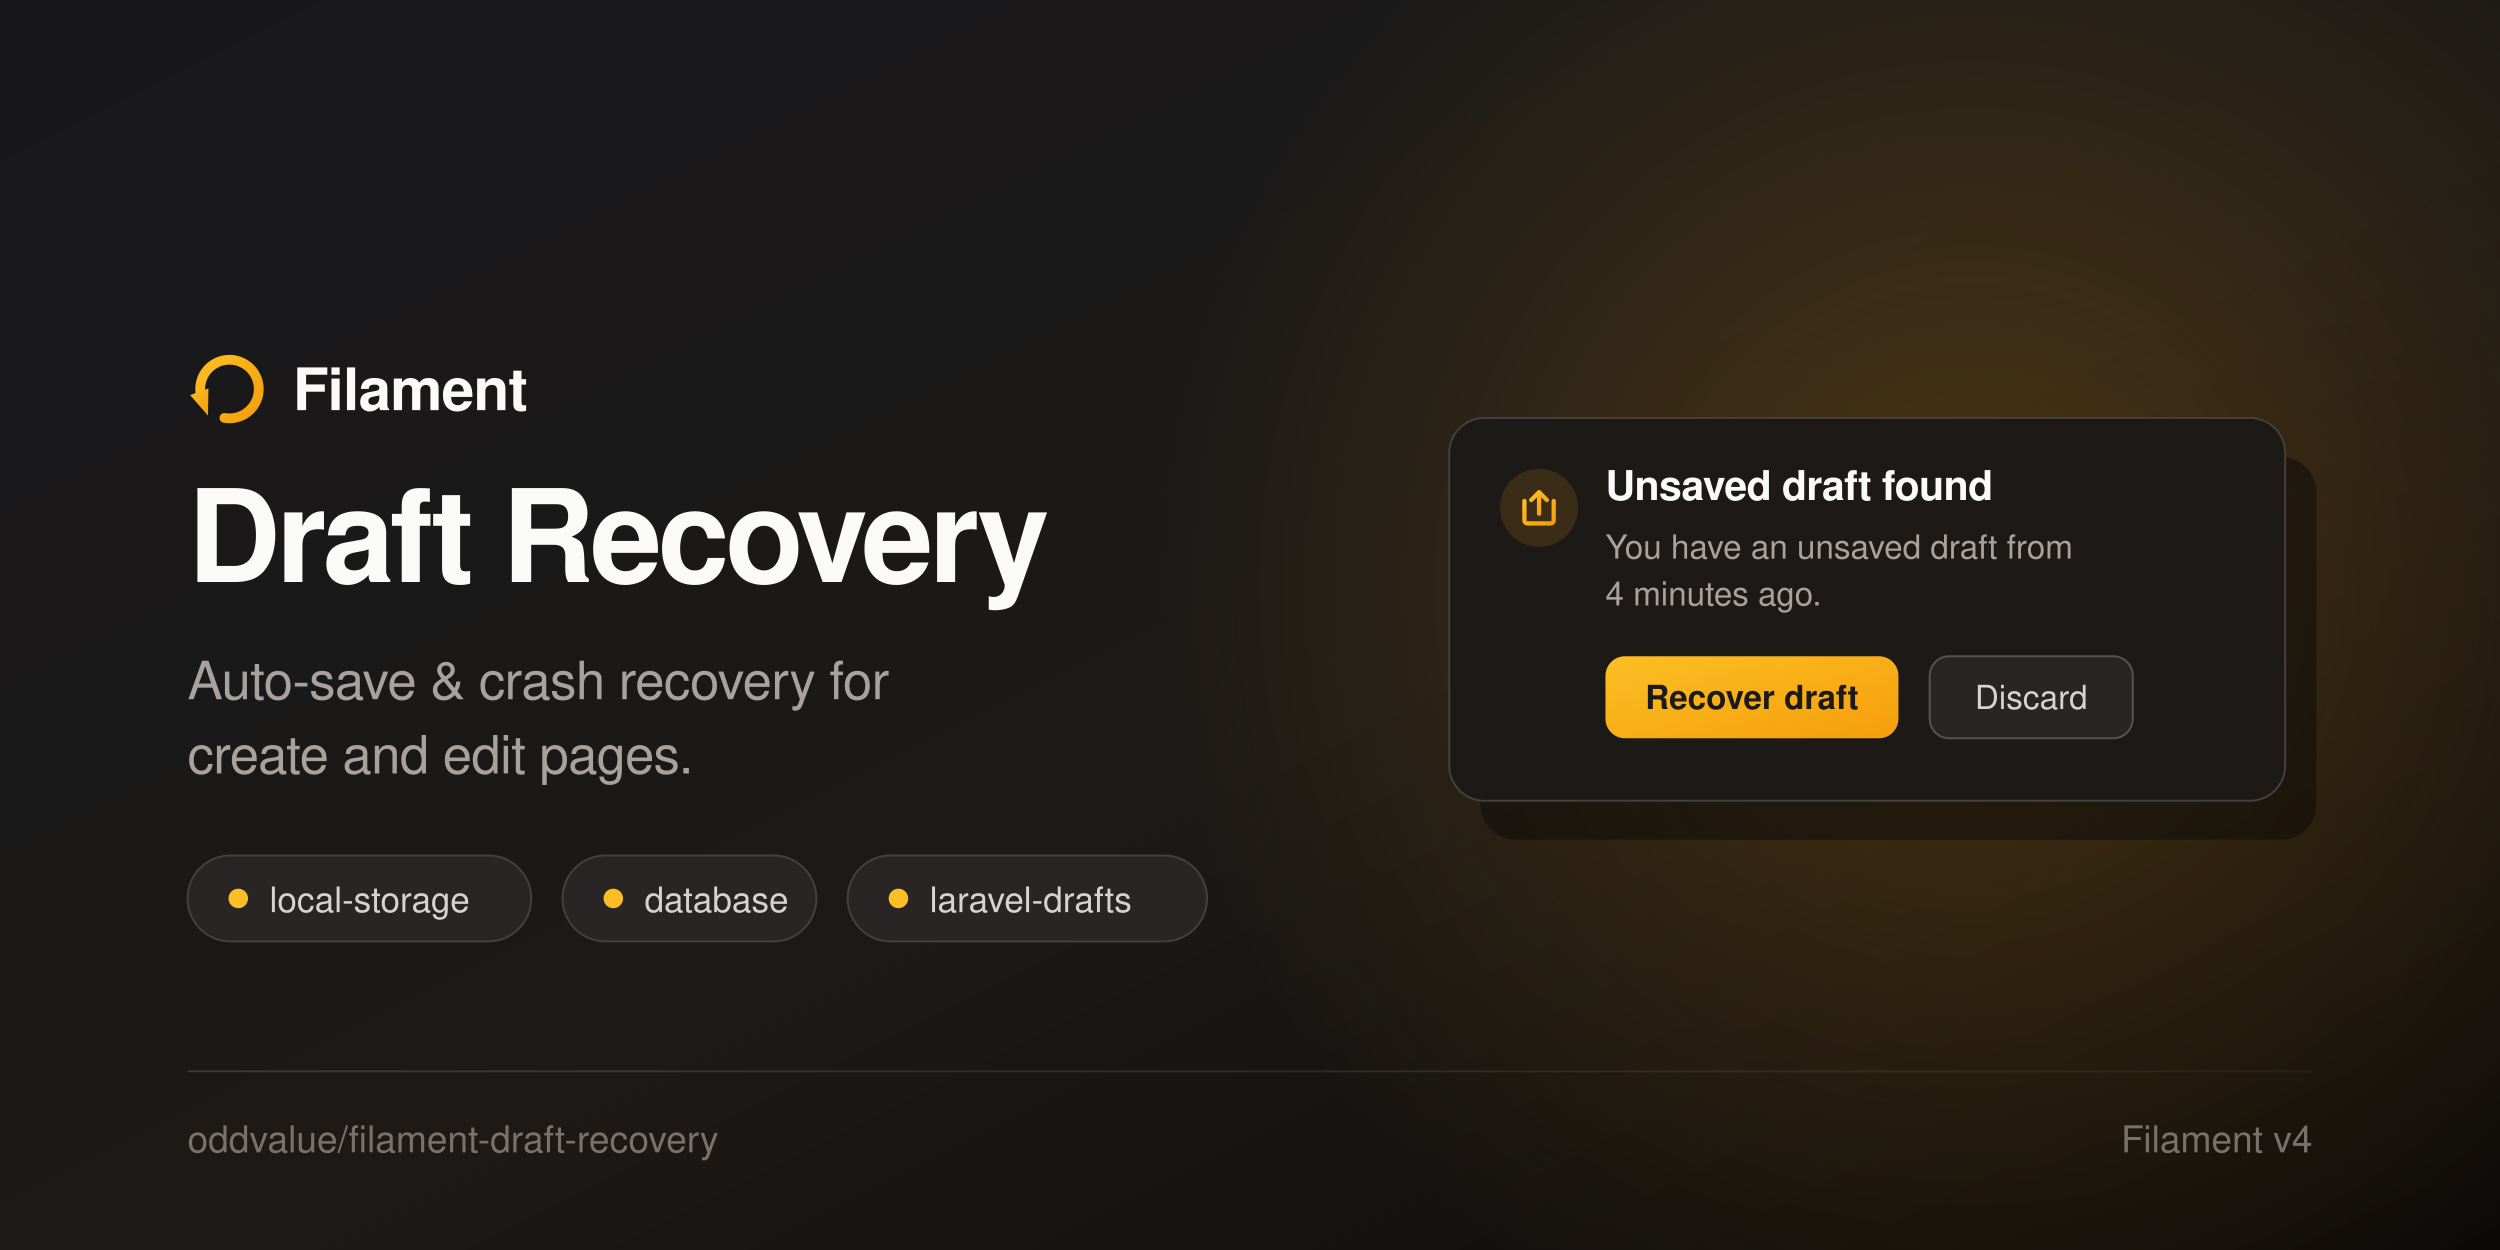
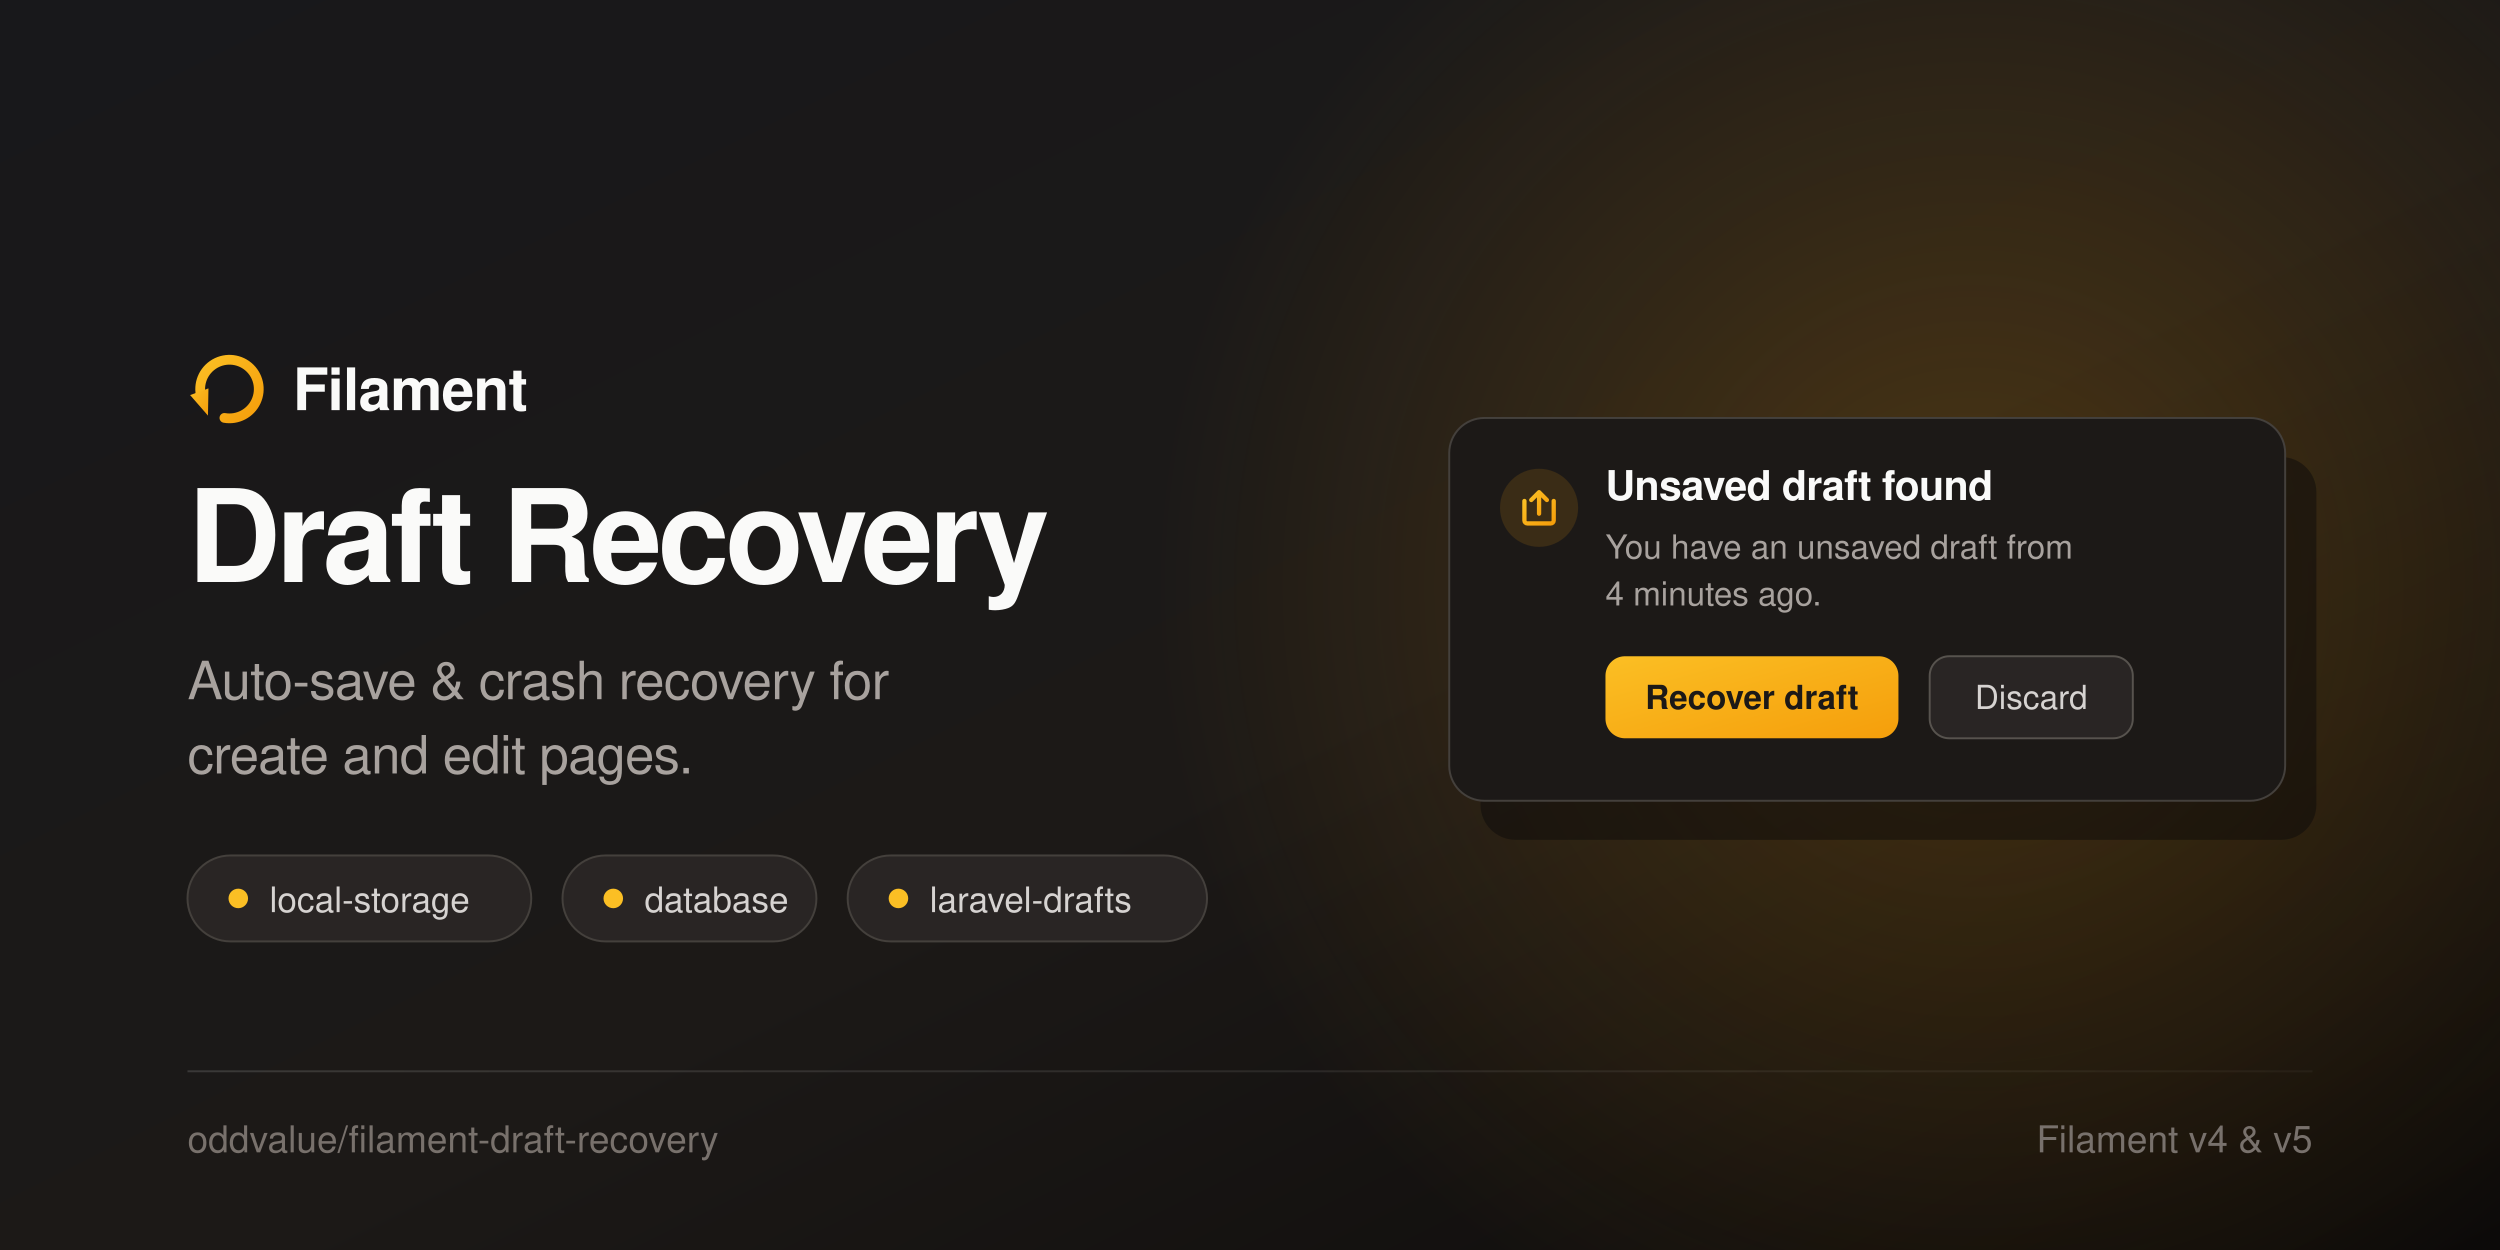
<svg xmlns="http://www.w3.org/2000/svg" width="1280" height="640" viewBox="0 0 1280 640" font-family="ui-sans-serif, system-ui, -apple-system, 'Segoe UI', Helvetica, Arial, sans-serif">
  <defs>
    <linearGradient id="bg" x1="0" y1="0" x2="1" y2="1">
      <stop offset="0" stop-color="#18181b" />
      <stop offset="0.55" stop-color="#1c1917" />
      <stop offset="1" stop-color="#0c0a09" />
    </linearGradient>
    <linearGradient id="amber" x1="0" y1="0" x2="1" y2="1">
      <stop offset="0" stop-color="#fbbf24" />
      <stop offset="1" stop-color="#f59e0b" />
    </linearGradient>
    <radialGradient id="glow" cx="0.5" cy="0.5" r="0.5">
      <stop offset="0" stop-color="#f59e0b" stop-opacity="0.22" />
      <stop offset="1" stop-color="#f59e0b" stop-opacity="0" />
    </radialGradient>
    <linearGradient id="fade" x1="0" y1="0" x2="1" y2="0">
      <stop offset="0" stop-color="#fafaf9" stop-opacity="0.14" />
      <stop offset="1" stop-color="#fafaf9" stop-opacity="0.04" />
    </linearGradient>
  </defs>
  <rect width="1280" height="640" fill="url(#bg)" />
  <circle cx="1010" cy="300" r="420" fill="url(#glow)" />
  <g transform="translate(96, 176)">
    <g transform="translate(-2.5, -0.8)">
      <path d="M 21.40 38.77 A 15 15 0 1 0 9.90 29.13" fill="none" stroke="url(#amber)" stroke-width="5" stroke-linecap="round" />
      <path d="M 12.98 37.59 L 3.83 27.08 L 13.23 23.66 Z" fill="url(#amber)" />
    </g>
    <text x="54" y="34" fill="#fafaf9" font-size="30" font-weight="600" letter-spacing="-0.4">Filament</text>
    <text x="0" y="122" fill="#fafaf9" font-size="66" font-weight="700" letter-spacing="-2.2">Draft Recovery</text>
    <text x="0" y="182" fill="#a8a29e" font-size="27" font-weight="400" letter-spacing="-0.3">Auto-save &amp; crash recovery for</text>
    <text x="0" y="220" fill="#a8a29e" font-size="27" font-weight="400" letter-spacing="-0.3">create and edit pages.</text>
    <g transform="translate(0, 262)">
      <g>
        <rect x="0" y="0" width="176" height="44" rx="22" fill="#292524" stroke="#44403c" stroke-width="1" />
        <circle cx="26" cy="22" r="5" fill="#fbbf24" />
        <text x="42" y="29" fill="#d6d3d1" font-size="18" font-weight="500">local-storage</text>
      </g>
      <g transform="translate(192, 0)">
        <rect x="0" y="0" width="130" height="44" rx="22" fill="#292524" stroke="#44403c" stroke-width="1" />
        <circle cx="26" cy="22" r="5" fill="#fbbf24" />
        <text x="42" y="29" fill="#d6d3d1" font-size="18" font-weight="500">database</text>
      </g>
      <g transform="translate(338, 0)">
        <rect x="0" y="0" width="184" height="44" rx="22" fill="#292524" stroke="#44403c" stroke-width="1" />
        <circle cx="26" cy="22" r="5" fill="#fbbf24" />
        <text x="42" y="29" fill="#d6d3d1" font-size="18" font-weight="500">laravel-drafts</text>
      </g>
    </g>
  </g>
  <g transform="translate(742, 214)">
    <rect x="16" y="20" width="428" height="196" rx="18" fill="#0c0a09" opacity="0.5" />
    <rect x="0" y="0" width="428" height="196" rx="18" fill="#1c1917" stroke="#44403c" stroke-width="1" />
    <circle cx="46" cy="46" r="20" fill="#f59e0b" opacity="0.14" />
    <g transform="translate(34, 34)" stroke="url(#amber)" stroke-width="2.2" fill="none" stroke-linecap="round" stroke-linejoin="round">
      <path d="M4.5 8.5 v10 a1.5 1.5 0 0 0 1.5 1.5 h12 a1.5 1.5 0 0 0 1.5 -1.5 v-10" />
      <path d="M12 15 v-11 M12 4 l-4 4 M12 4 l4 4" />
    </g>
    <text x="80" y="42" fill="#fafaf9" font-size="21" font-weight="600" letter-spacing="-0.3">Unsaved draft found</text>
    <text x="80" y="72" fill="#a8a29e" font-size="17">You have an unsaved draft from</text>
    <text x="80" y="96" fill="#a8a29e" font-size="17">4 minutes ago.</text>
    <g transform="translate(80, 122)">
      <rect x="0" y="0" width="150" height="42" rx="10" fill="url(#amber)" />
      <text x="75" y="27" fill="#1c1917" font-size="17" font-weight="600" text-anchor="middle">Recover draft</text>
      <rect x="166" y="0" width="104" height="42" rx="10" fill="#292524" stroke="#57534e" stroke-width="1" />
      <text x="218" y="27" fill="#d6d3d1" font-size="17" font-weight="500" text-anchor="middle">Discard</text>
    </g>
  </g>
  <rect x="96" y="548" width="1088" height="1" fill="url(#fade)" />
  <text x="96" y="590" fill="#78716c" font-size="19" font-weight="500">oddvalue/filament-draft-recovery</text>
-   <text x="1184" y="590" fill="#78716c" font-size="19" font-weight="500" text-anchor="end">Filament v4</text>
+   <text x="1184" y="590" fill="#78716c" font-size="19" font-weight="500" text-anchor="end">Filament v4 &amp; v5</text>
</svg>
